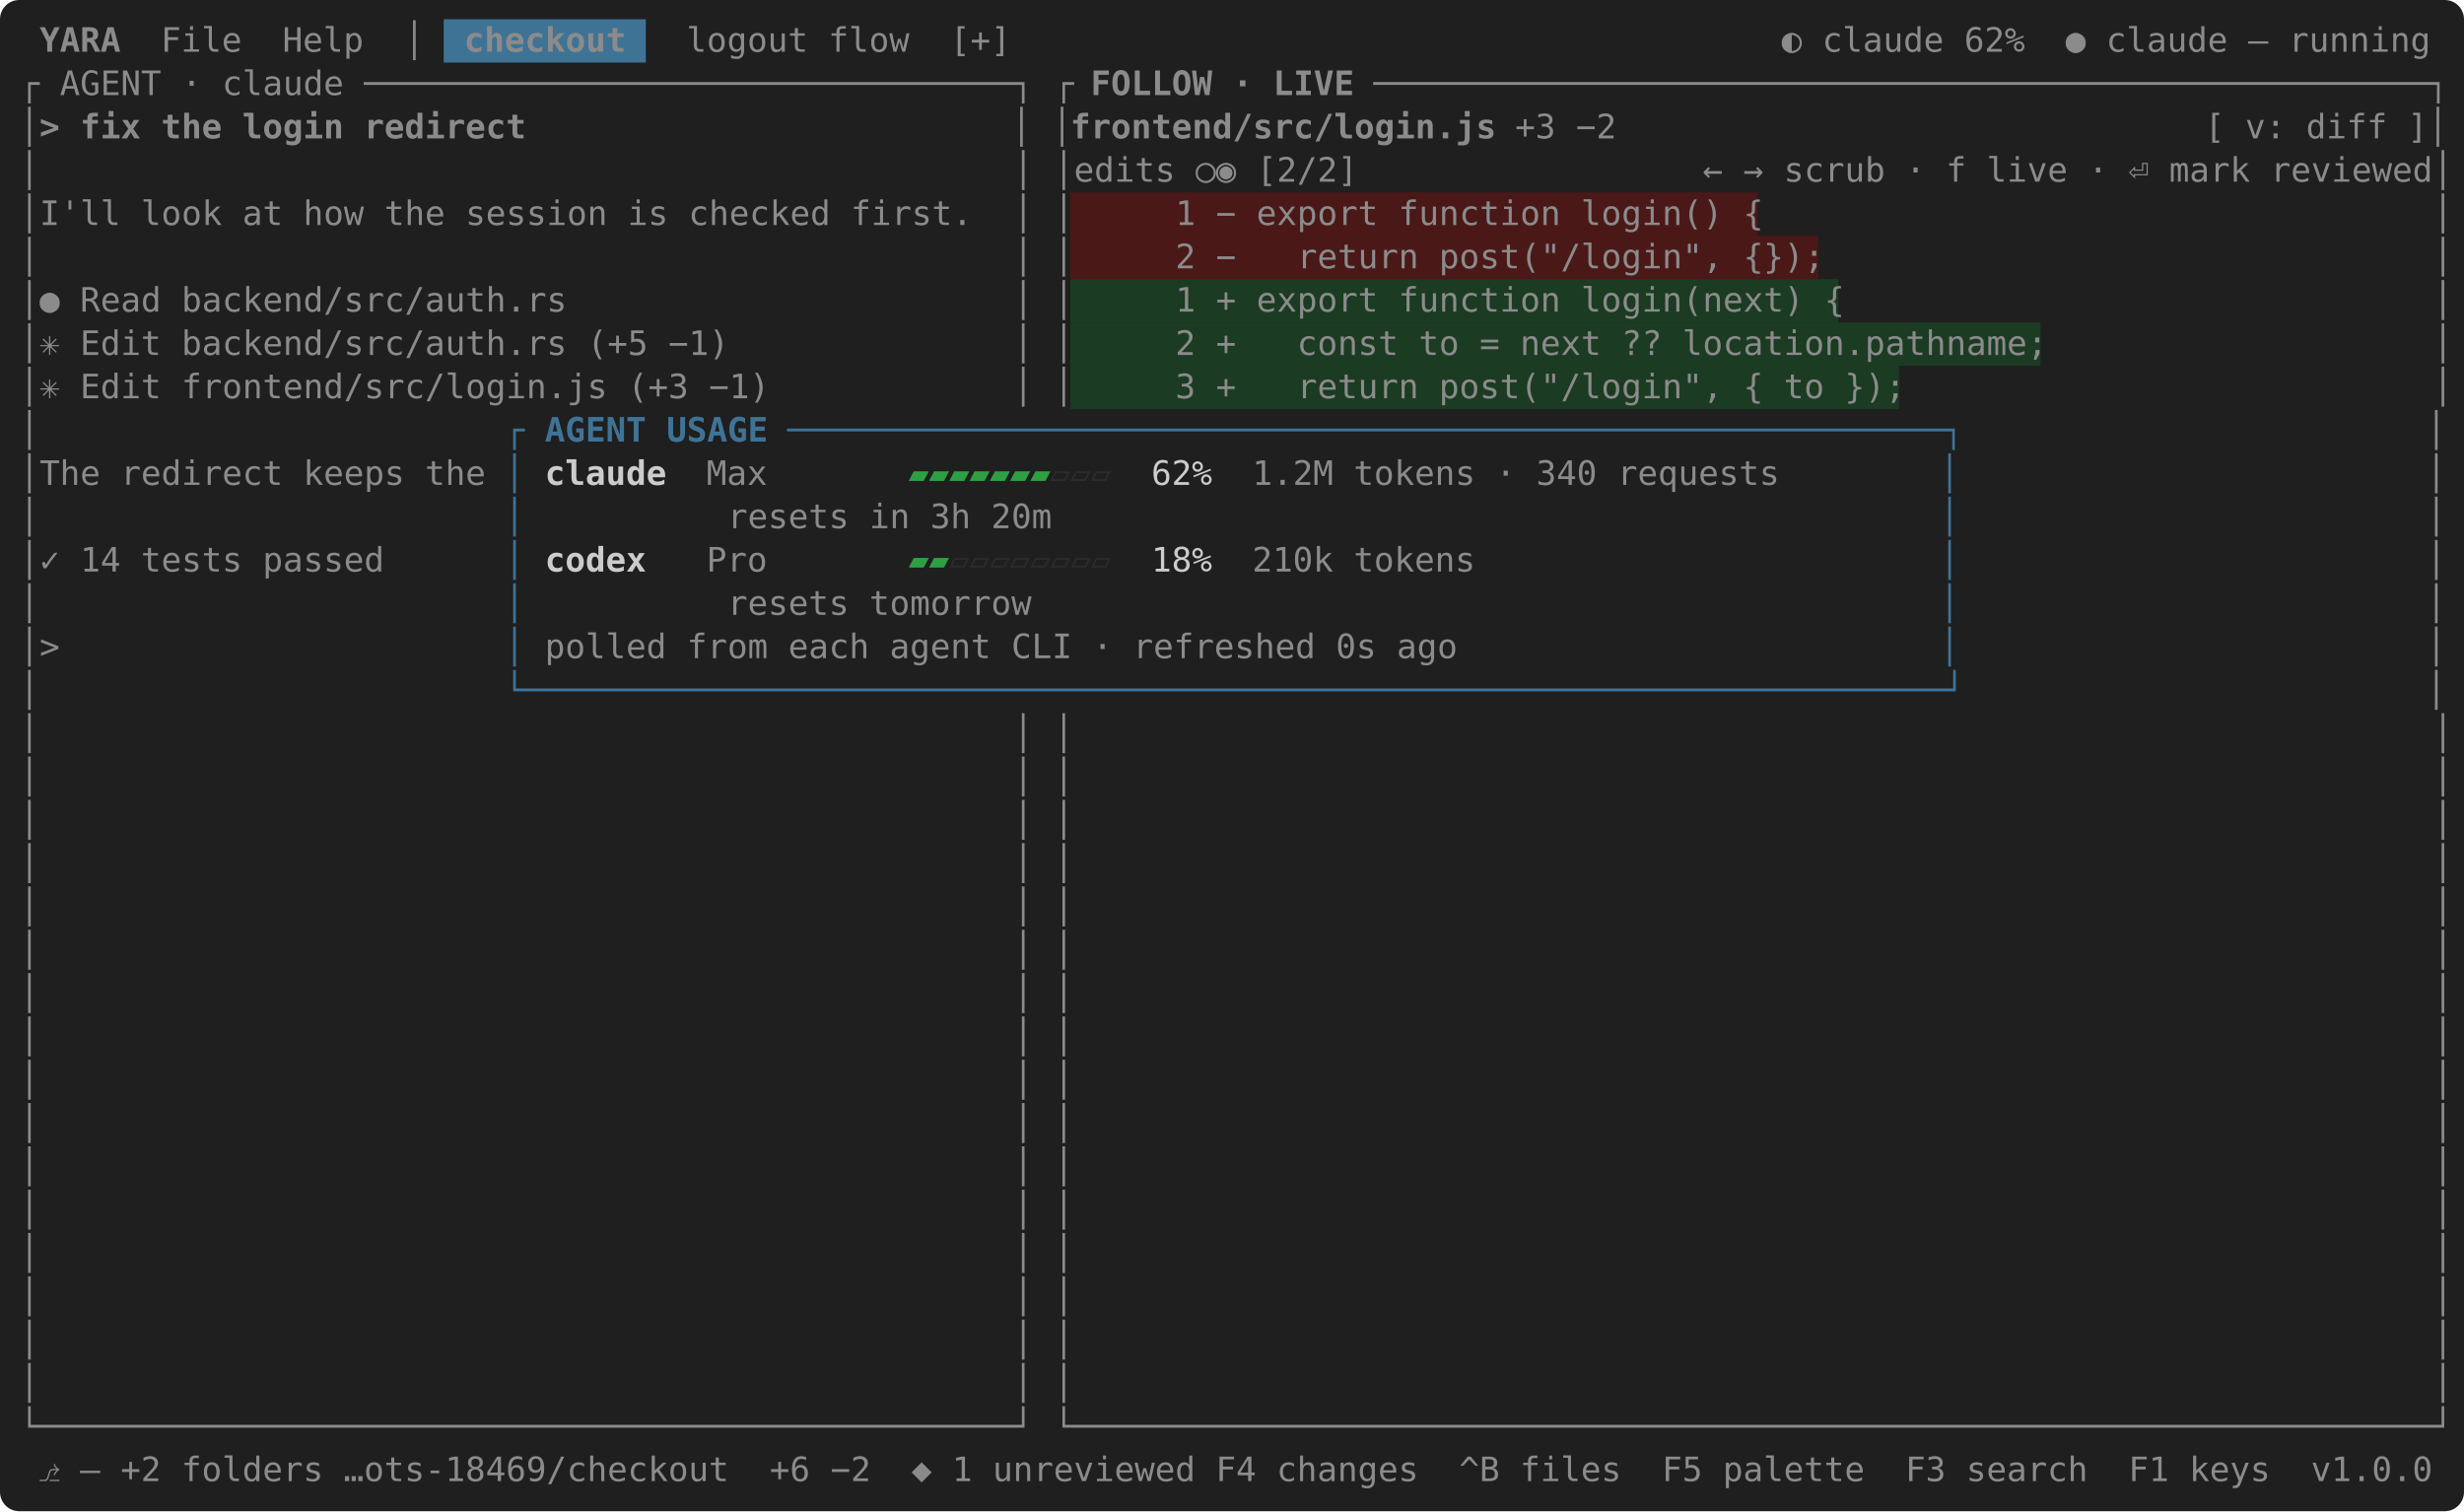
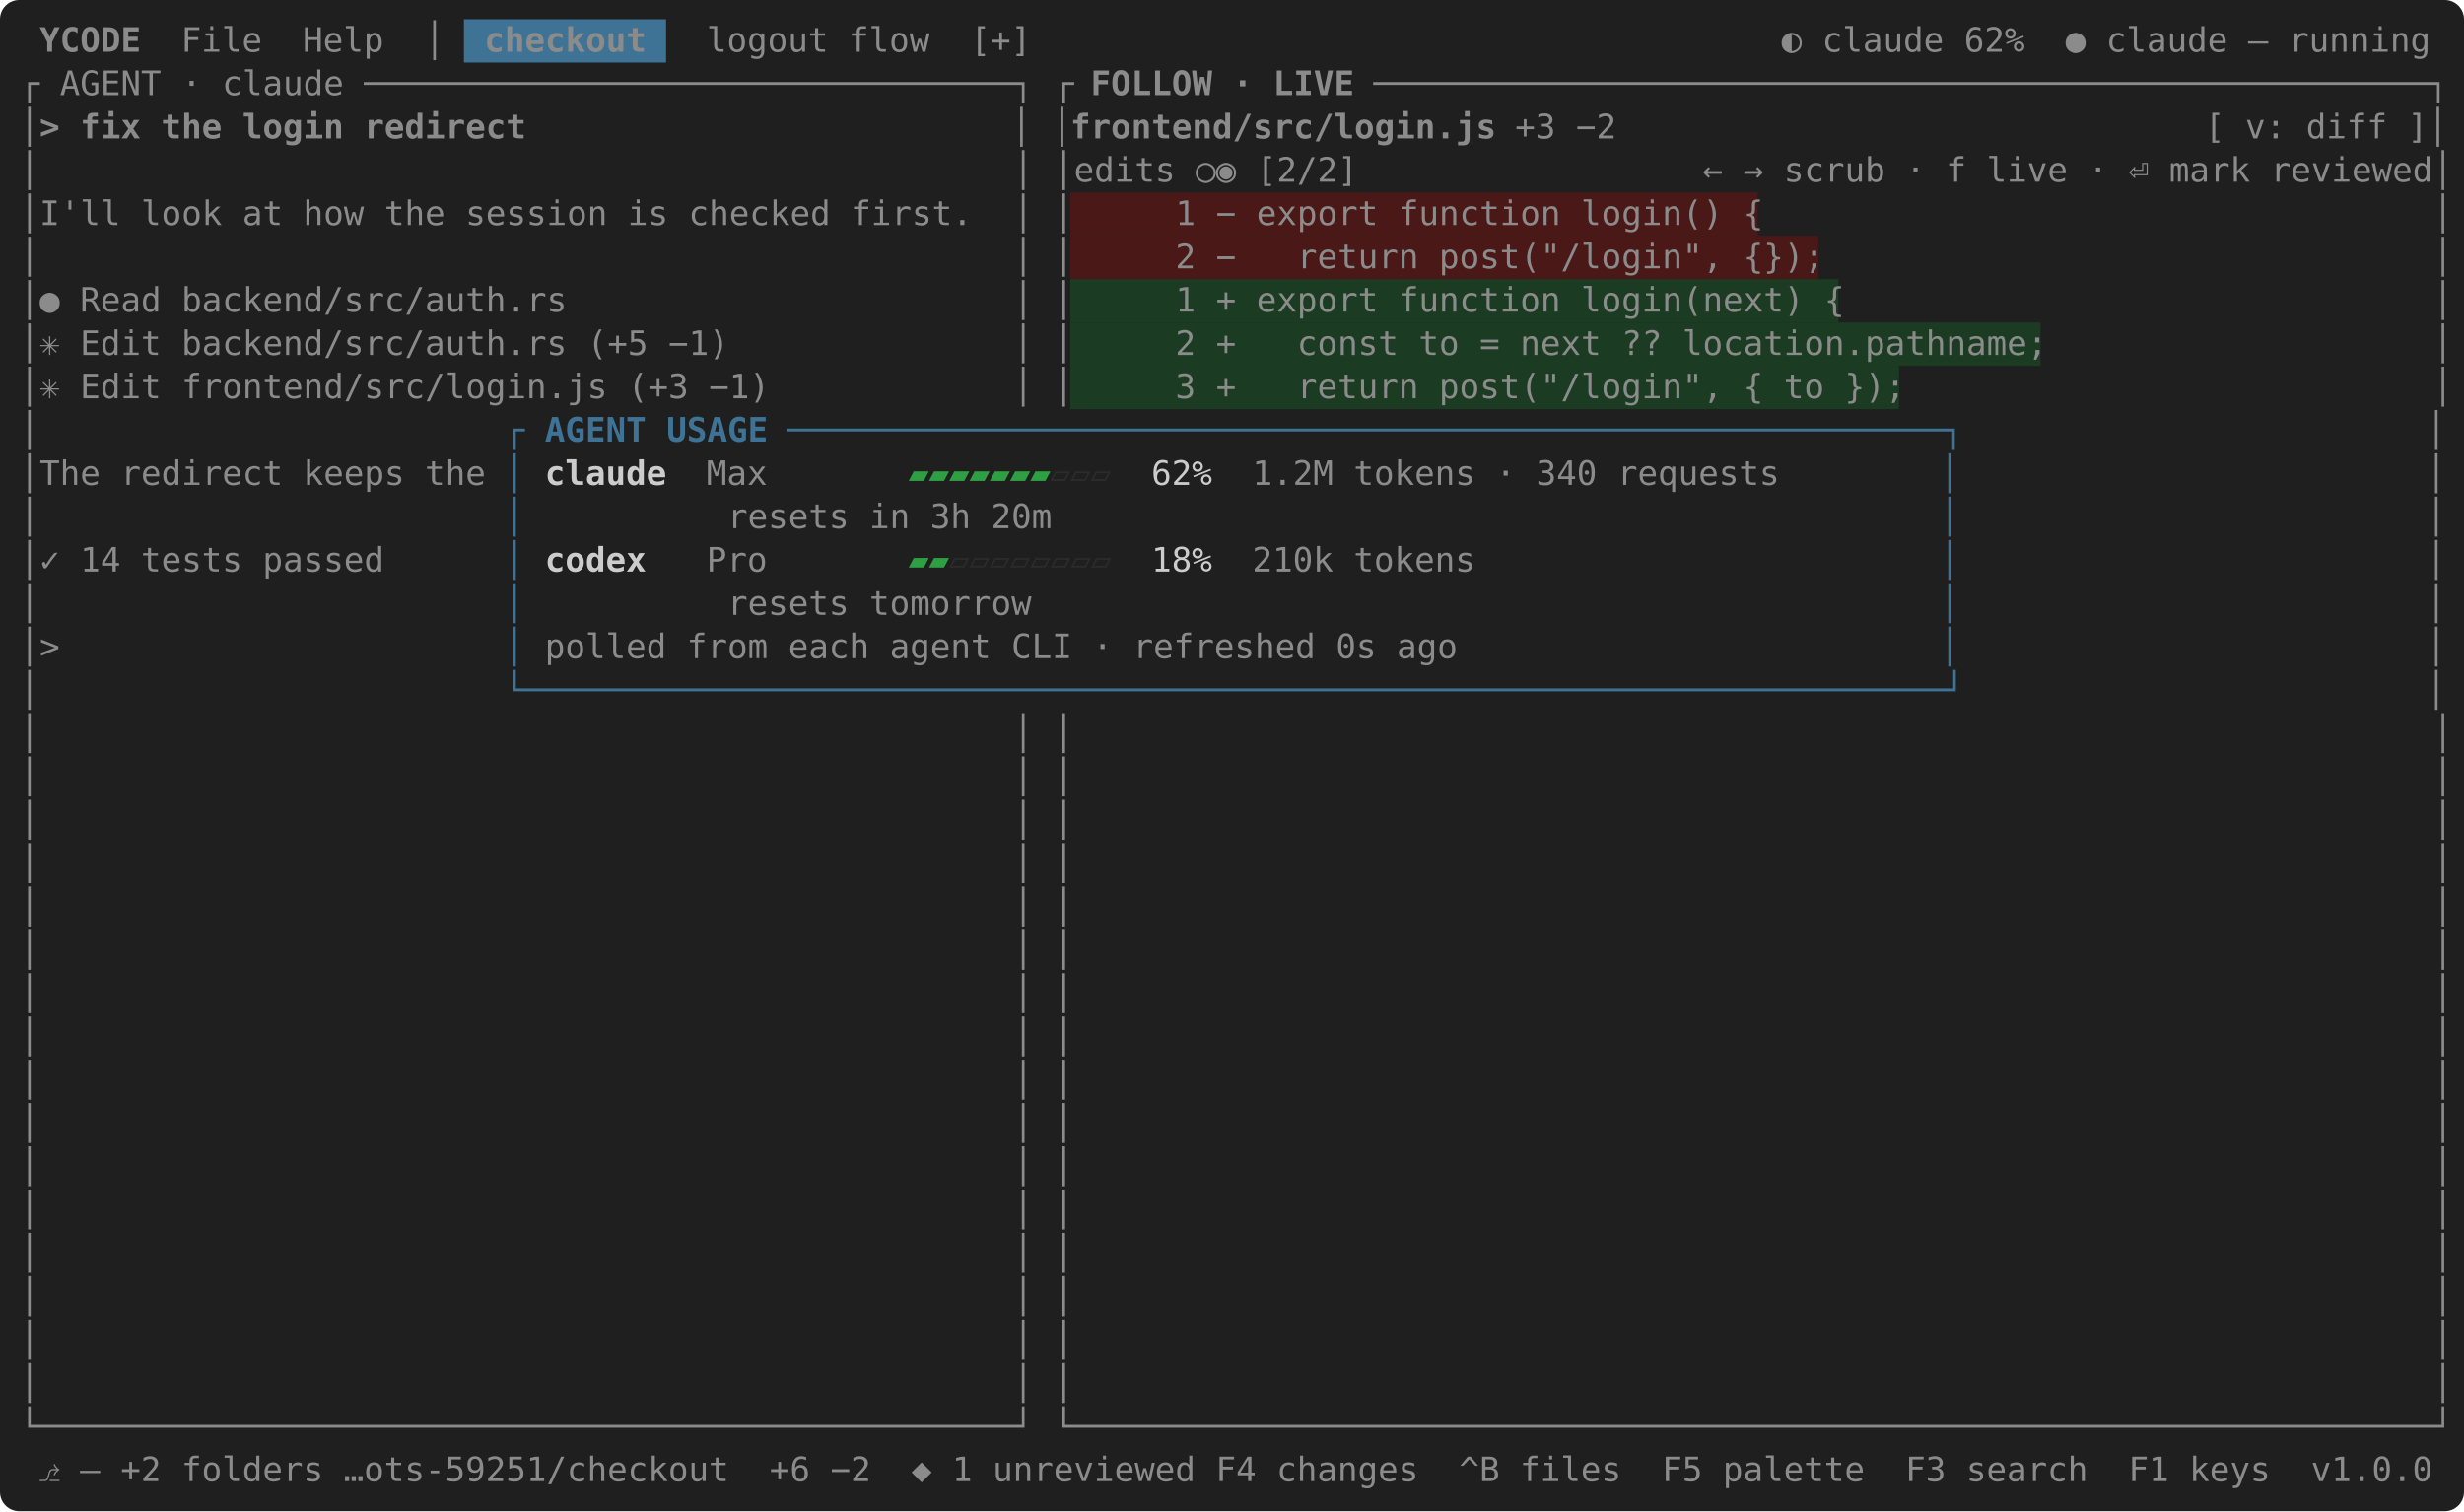
<svg xmlns="http://www.w3.org/2000/svg" width="1024" height="628" viewBox="0 0 1024 628" font-family="SF Mono, Menlo, Consolas, 'DejaVu Sans Mono', monospace" font-size="14">
  <rect width="100%" height="100%" rx="8" fill="#1f1f1f" />
-   <rect x="184.4" y="8" width="84" height="18" fill="#3f7396" />
-   <text x="8" y="21.5" fill="#8b8b8b" xml:space="preserve" font-weight="bold"> YARA </text>
-   <text x="58.4" y="21.5" fill="#8b8b8b" xml:space="preserve"> File  Help  │ </text>
-   <text x="184.4" y="21.5" fill="#8b8b8b" xml:space="preserve" font-weight="bold"> checkout </text>
-   <text x="268.4" y="21.5" fill="#8b8b8b" xml:space="preserve">  logout flow  [+]                                      ◐ claude 62%  ● claude — running </text>
+   <rect x="192.8" y="8" width="84" height="18" fill="#3f7396" />
+   <text x="8" y="21.5" fill="#8b8b8b" xml:space="preserve" font-weight="bold"> YCODE </text>
+   <text x="66.8" y="21.5" fill="#8b8b8b" xml:space="preserve"> File  Help  │ </text>
+   <text x="192.8" y="21.5" fill="#8b8b8b" xml:space="preserve" font-weight="bold"> checkout </text>
+   <text x="276.8" y="21.5" fill="#8b8b8b" xml:space="preserve">  logout flow  [+]                                     ◐ claude 62%  ● claude — running </text>
  <text x="8" y="39.5" fill="#8b8b8b" xml:space="preserve">┌ AGENT · claude ────────────────────────────────┐ ┌</text>
  <text x="444.8" y="39.5" fill="#8b8b8b" xml:space="preserve" font-weight="bold"> FOLLOW · LIVE </text>
  <text x="570.8" y="39.5" fill="#8b8b8b" xml:space="preserve">────────────────────────────────────────────────────┐</text>
  <text x="8" y="57.5" fill="#8b8b8b" xml:space="preserve">│</text>
  <text x="16.4" y="57.5" fill="#8b8b8b" xml:space="preserve" font-weight="bold">&gt; fix the login redirect</text>
  <text x="218" y="57.5" fill="#8b8b8b" xml:space="preserve">                        │ │</text>
  <text x="444.8" y="57.5" fill="#8b8b8b" xml:space="preserve" font-weight="bold">frontend/src/login.js</text>
  <text x="621.2" y="57.5" fill="#8b8b8b" xml:space="preserve"> +3 −2                             [ v: diff ]│</text>
  <text x="8" y="75.5" fill="#8b8b8b" xml:space="preserve">│                                                │ │edits ○◉ [2/2]                 ← → scrub · f live · ⏎ mark reviewed│</text>
  <rect x="444.8" y="80" width="285.6" height="18" fill="#4b1818" />
  <text x="8" y="93.5" fill="#8b8b8b" xml:space="preserve">│I'll look at how the session is checked first.  │ │     1 − export function login() {                                 │</text>
  <rect x="444.8" y="98" width="310.8" height="18" fill="#4b1818" />
  <text x="8" y="111.5" fill="#8b8b8b" xml:space="preserve">│                                                │ │     2 −   return post("/login", {});                              │</text>
  <rect x="444.8" y="116" width="319.2" height="18" fill="#1b3b22" />
  <text x="8" y="129.5" fill="#8b8b8b" xml:space="preserve">│● Read backend/src/auth.rs                      │ │     1 + export function login(next) {                             │</text>
  <rect x="444.8" y="134" width="403.2" height="18" fill="#1b3b22" />
  <text x="8" y="147.5" fill="#8b8b8b" xml:space="preserve">│✳ Edit backend/src/auth.rs (+5 −1)              │ │     2 +   const to = next ?? location.pathname;                   │</text>
  <rect x="444.8" y="152" width="344.4" height="18" fill="#1b3b22" />
  <text x="8" y="165.5" fill="#8b8b8b" xml:space="preserve">│✳ Edit frontend/src/login.js (+3 −1)            │ │     3 +   return post("/login", { to });                          │</text>
  <text x="8" y="183.5" fill="#8b8b8b" xml:space="preserve">│                       </text>
  <text x="209.6" y="183.5" fill="#3f7396" xml:space="preserve">┌</text>
  <text x="218" y="183.5" fill="#3f7396" xml:space="preserve" font-weight="bold"> AGENT USAGE </text>
  <text x="327.2" y="183.5" fill="#3f7396" xml:space="preserve">─────────────────────────────────────────────────────────┐</text>
  <text x="814.4" y="183.5" fill="#8b8b8b" xml:space="preserve">                       │</text>
  <text x="8" y="201.5" fill="#8b8b8b" xml:space="preserve">│The redirect keeps the </text>
  <text x="209.6" y="201.5" fill="#3f7396" xml:space="preserve">│</text>
  <text x="218" y="201.5" fill="#cccccc" xml:space="preserve" font-weight="bold"> claude  </text>
  <text x="293.6" y="201.5" fill="#8b8b8b" xml:space="preserve">Max       </text>
  <text x="377.6" y="201.5" fill="#2ea043" xml:space="preserve">▰▰▰▰▰▰▰</text>
  <text x="436.4" y="201.5" fill="#2b2b2b" xml:space="preserve">▱▱▱</text>
  <text x="461.6" y="201.5" fill="#cccccc" xml:space="preserve">  62%  </text>
  <text x="520.4" y="201.5" fill="#8b8b8b" xml:space="preserve">1.2M tokens · 340 requests</text>
  <text x="806" y="201.5" fill="#3f7396" xml:space="preserve">│</text>
  <text x="814.4" y="201.5" fill="#8b8b8b" xml:space="preserve">                       │</text>
  <text x="8" y="219.5" fill="#8b8b8b" xml:space="preserve">│                       </text>
  <text x="209.6" y="219.5" fill="#3f7396" xml:space="preserve">│</text>
  <text x="218" y="219.5" fill="#8b8b8b" xml:space="preserve">          resets in 3h 20m</text>
  <text x="806" y="219.5" fill="#3f7396" xml:space="preserve">│</text>
  <text x="814.4" y="219.5" fill="#8b8b8b" xml:space="preserve">                       │</text>
  <text x="8" y="237.5" fill="#8b8b8b" xml:space="preserve">│✓ 14 tests passed      </text>
  <text x="209.6" y="237.5" fill="#3f7396" xml:space="preserve">│</text>
  <text x="218" y="237.5" fill="#cccccc" xml:space="preserve" font-weight="bold"> codex   </text>
  <text x="293.6" y="237.5" fill="#8b8b8b" xml:space="preserve">Pro       </text>
  <text x="377.6" y="237.5" fill="#2ea043" xml:space="preserve">▰▰</text>
  <text x="394.4" y="237.5" fill="#2b2b2b" xml:space="preserve">▱▱▱▱▱▱▱▱</text>
  <text x="461.6" y="237.5" fill="#cccccc" xml:space="preserve">  18%  </text>
  <text x="520.4" y="237.5" fill="#8b8b8b" xml:space="preserve">210k tokens</text>
  <text x="806" y="237.5" fill="#3f7396" xml:space="preserve">│</text>
  <text x="814.4" y="237.5" fill="#8b8b8b" xml:space="preserve">                       │</text>
  <text x="8" y="255.5" fill="#8b8b8b" xml:space="preserve">│                       </text>
  <text x="209.6" y="255.5" fill="#3f7396" xml:space="preserve">│</text>
  <text x="218" y="255.5" fill="#8b8b8b" xml:space="preserve">          resets tomorrow</text>
  <text x="806" y="255.5" fill="#3f7396" xml:space="preserve">│</text>
  <text x="814.4" y="255.5" fill="#8b8b8b" xml:space="preserve">                       │</text>
  <text x="8" y="273.5" fill="#8b8b8b" xml:space="preserve">│&gt;                      </text>
  <text x="209.6" y="273.5" fill="#3f7396" xml:space="preserve">│</text>
  <text x="218" y="273.5" fill="#8b8b8b" xml:space="preserve"> polled from each agent CLI · refreshed 0s ago</text>
  <text x="806" y="273.5" fill="#3f7396" xml:space="preserve">│</text>
  <text x="814.4" y="273.5" fill="#8b8b8b" xml:space="preserve">                       │</text>
  <text x="8" y="291.5" fill="#8b8b8b" xml:space="preserve">│                       </text>
  <text x="209.6" y="291.5" fill="#3f7396" xml:space="preserve">└──────────────────────────────────────────────────────────────────────┘</text>
  <text x="814.4" y="291.5" fill="#8b8b8b" xml:space="preserve">                       │</text>
  <text x="8" y="309.5" fill="#8b8b8b" xml:space="preserve">│                                                │ │                                                                   │</text>
  <text x="8" y="327.5" fill="#8b8b8b" xml:space="preserve">│                                                │ │                                                                   │</text>
  <text x="8" y="345.5" fill="#8b8b8b" xml:space="preserve">│                                                │ │                                                                   │</text>
  <text x="8" y="363.5" fill="#8b8b8b" xml:space="preserve">│                                                │ │                                                                   │</text>
  <text x="8" y="381.5" fill="#8b8b8b" xml:space="preserve">│                                                │ │                                                                   │</text>
  <text x="8" y="399.5" fill="#8b8b8b" xml:space="preserve">│                                                │ │                                                                   │</text>
  <text x="8" y="417.5" fill="#8b8b8b" xml:space="preserve">│                                                │ │                                                                   │</text>
  <text x="8" y="435.5" fill="#8b8b8b" xml:space="preserve">│                                                │ │                                                                   │</text>
  <text x="8" y="453.5" fill="#8b8b8b" xml:space="preserve">│                                                │ │                                                                   │</text>
  <text x="8" y="471.5" fill="#8b8b8b" xml:space="preserve">│                                                │ │                                                                   │</text>
  <text x="8" y="489.5" fill="#8b8b8b" xml:space="preserve">│                                                │ │                                                                   │</text>
  <text x="8" y="507.5" fill="#8b8b8b" xml:space="preserve">│                                                │ │                                                                   │</text>
  <text x="8" y="525.5" fill="#8b8b8b" xml:space="preserve">│                                                │ │                                                                   │</text>
  <text x="8" y="543.5" fill="#8b8b8b" xml:space="preserve">│                                                │ │                                                                   │</text>
  <text x="8" y="561.5" fill="#8b8b8b" xml:space="preserve">│                                                │ │                                                                   │</text>
  <text x="8" y="579.5" fill="#8b8b8b" xml:space="preserve">│                                                │ │                                                                   │</text>
  <text x="8" y="597.5" fill="#8b8b8b" xml:space="preserve">└────────────────────────────────────────────────┘ └───────────────────────────────────────────────────────────────────┘</text>
-   <text x="8" y="615.5" fill="#8b8b8b" xml:space="preserve"> ⎇ — +2 folders …ots-18469/checkout  +6 −2  ◆ 1 unreviewed F4 changes  ^B files  F5 palette  F3 search  F1 keys  v1.0.0 </text>
+   <text x="8" y="615.5" fill="#8b8b8b" xml:space="preserve"> ⎇ — +2 folders …ots-59251/checkout  +6 −2  ◆ 1 unreviewed F4 changes  ^B files  F5 palette  F3 search  F1 keys  v1.0.0 </text>
</svg>
